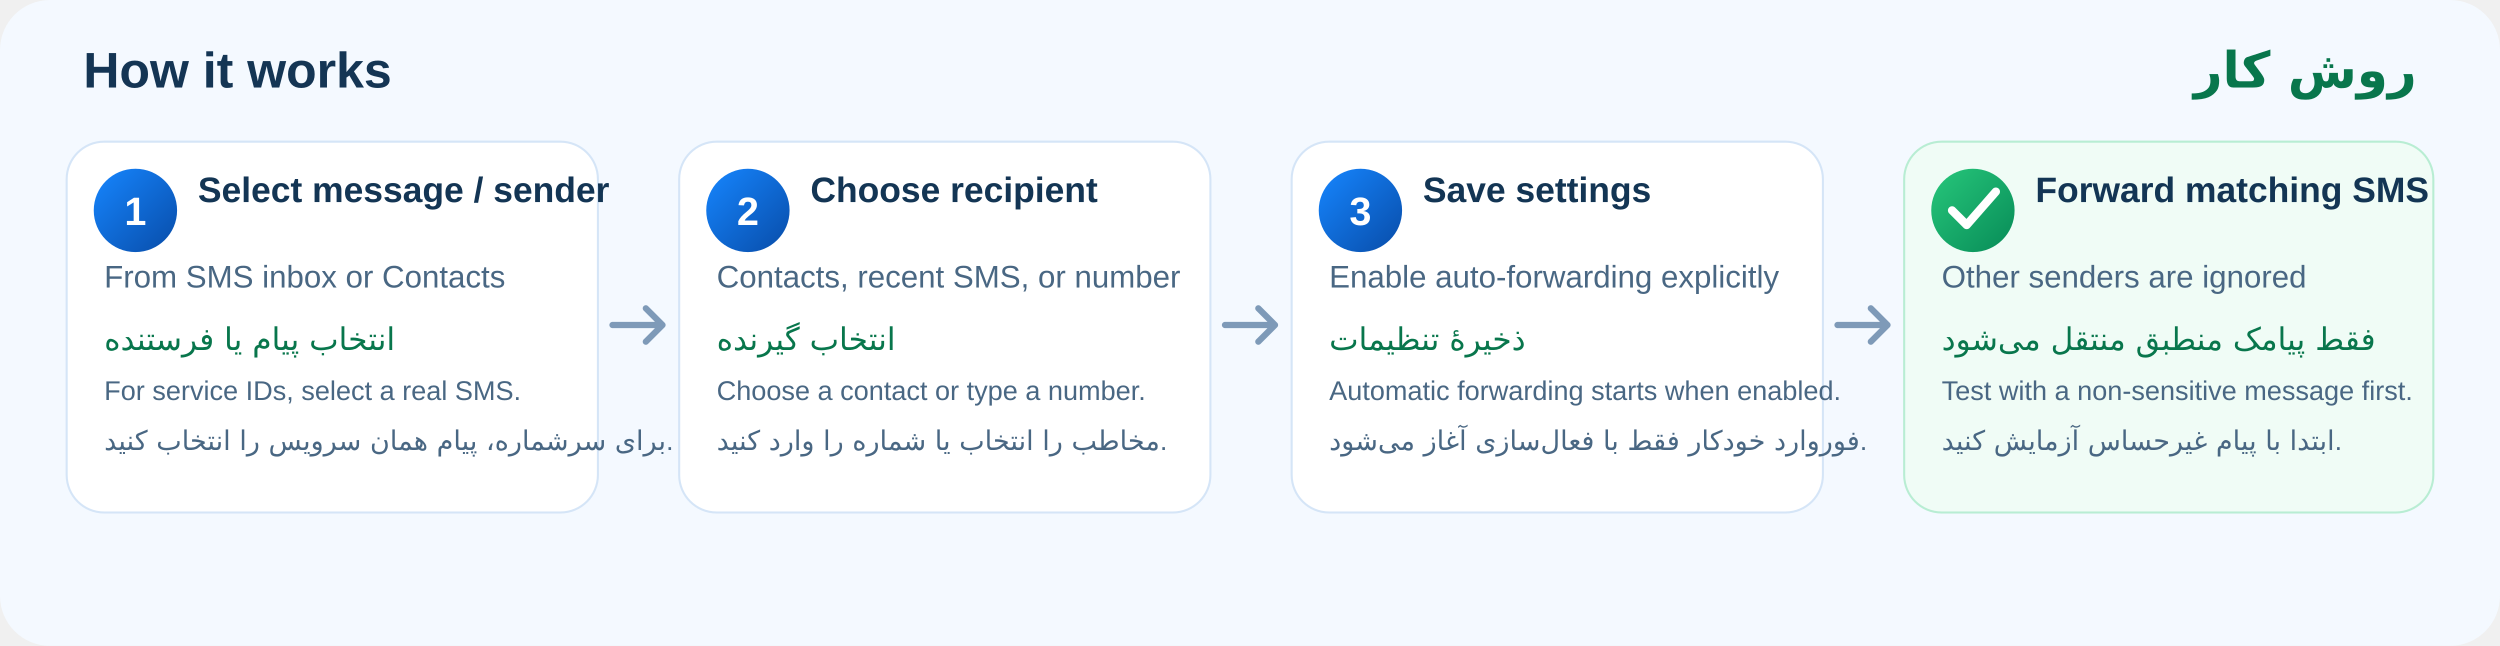
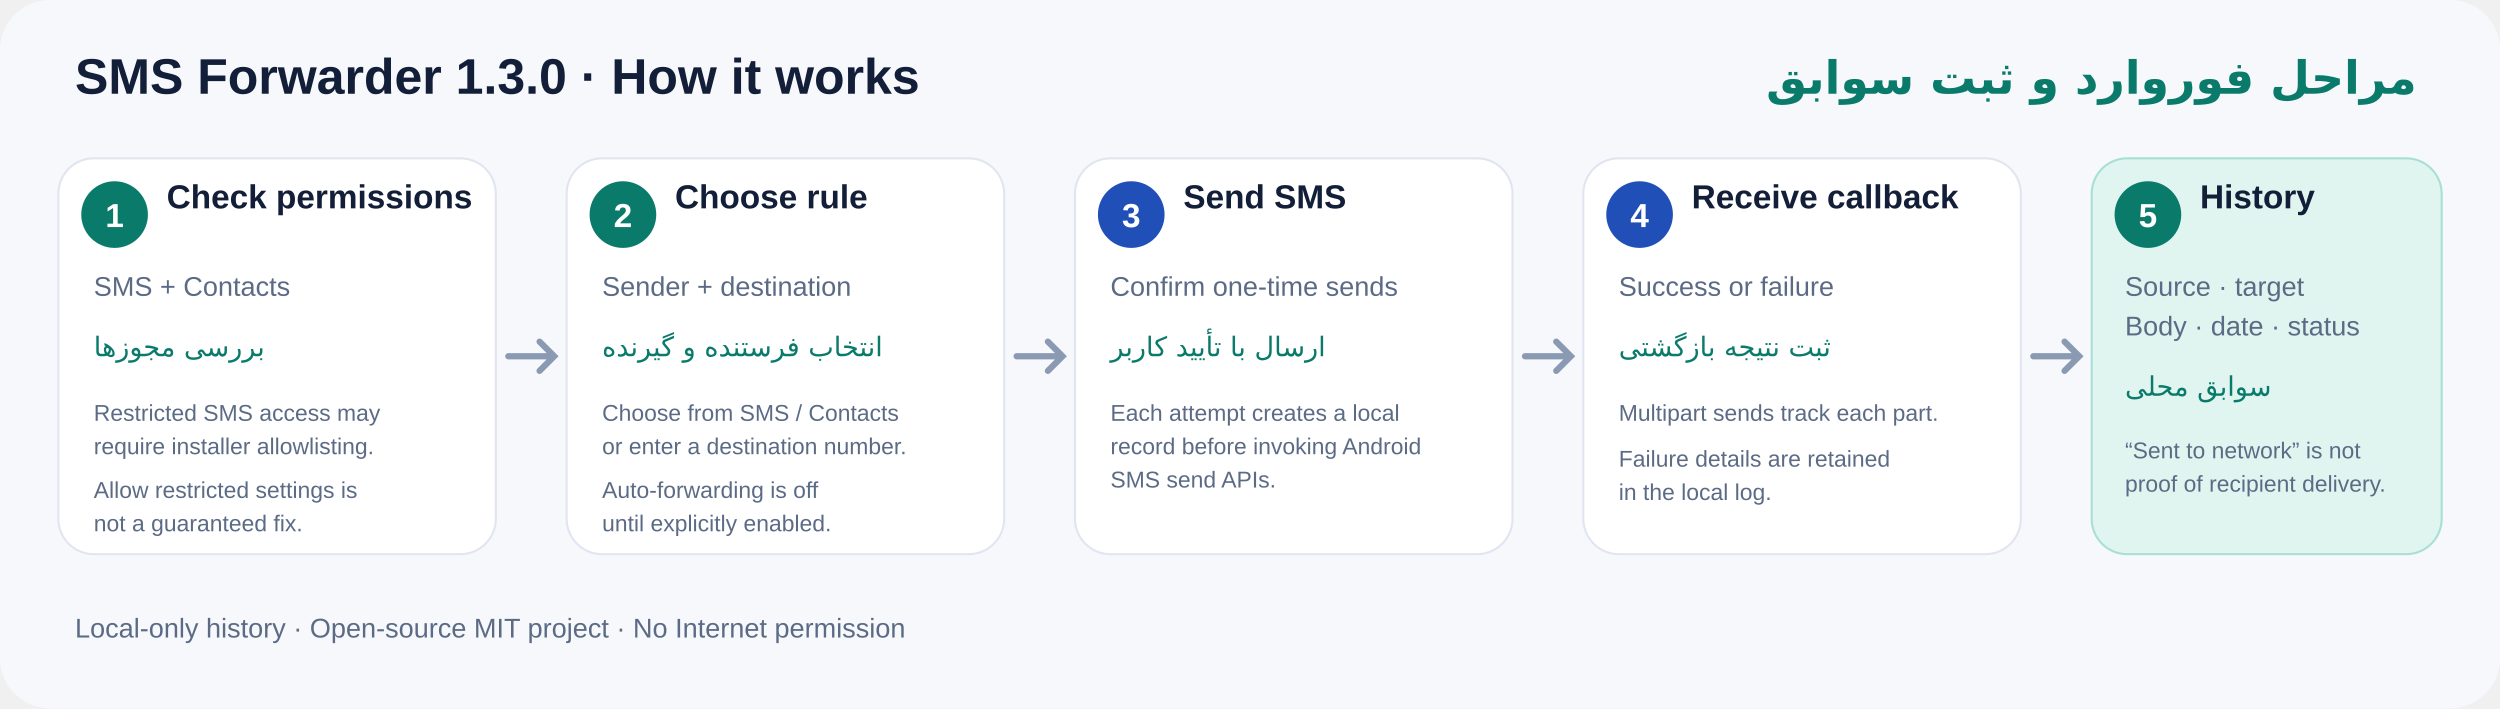
- <svg xmlns="http://www.w3.org/2000/svg" width="1200" height="310" viewBox="0 0 1200 310" role="img" aria-labelledby="title desc">
-   <defs>
-     <linearGradient id="a" x1="0" y1="0" x2="1" y2="1">
-       <stop stop-color="#1686ff" />
-       <stop offset="1" stop-color="#084ca8" />
-     </linearGradient>
-     <linearGradient id="b" x1="0" y1="0" x2="1" y2="1">
-       <stop stop-color="#27c77b" />
-       <stop offset="1" stop-color="#078b57" />
-     </linearGradient>
-   </defs>
-   <rect width="1200" height="310" rx="24" fill="#f4f9ff" />
-   <text x="40" y="42" font-family="Arial,sans-serif" font-size="24" font-weight="700" fill="#143554">How it works</text>
-   <text x="1160" y="42" text-anchor="end" font-family="Arial,sans-serif" font-size="24" font-weight="700" fill="#08764c">روش کار</text>
+ <svg xmlns="http://www.w3.org/2000/svg" width="1200" height="340" viewBox="0 0 1200 340" role="img" aria-labelledby="title desc">
+   <rect width="1200" height="340" rx="24" fill="#f6f8fc" />
+   <text x="36" y="45" font-family="Arial,sans-serif" font-size="24" font-weight="700" fill="#131f38">SMS Forwarder 1.3.0 · How it works</text>
+   <text x="1160" y="45" font-family="Arial,sans-serif" font-size="22" font-weight="700" text-anchor="end" fill="#0a7a6b">مراحل فوروارد و ثبت سوابق</text>
  <g font-family="Arial,sans-serif">
-     <g transform="translate(32 68)">
-       <rect width="255" height="178" rx="18" fill="#fff" stroke="#d5e5f7" />
-       <circle cx="33" cy="33" r="20" fill="url(#a)" />
-       <text x="33" y="40" font-size="19" font-weight="700" fill="#fff" text-anchor="middle">1</text>
-       <text x="63" y="29" font-size="17" font-weight="700" fill="#133554">Select message / sender</text>
-       <text x="18" y="70" font-size="15" fill="#496783">From SMS inbox or Contacts</text>
-       <text x="18" y="100" font-size="15" fill="#08764c">انتخاب پیام یا فرستنده</text>
-       <text x="18" y="124" font-size="13" fill="#496783">For service IDs, select a real SMS.</text>
-       <text x="18" y="148" font-size="13" fill="#496783">برای سرشماره، پیام همان سرویس را انتخاب کنید.</text>
+     <g transform="translate(28 76)">
+       <rect width="210" height="190" rx="17" fill="#fff" stroke="#e0e5f0" />
+       <circle cx="27" cy="27" r="16" fill="#0a7a6b" />
+       <text x="27" y="33" text-anchor="middle" font-size="16" font-weight="700" fill="#fff">1</text>
+       <text x="52" y="24" font-size="16" font-weight="700" fill="#131f38">Check permissions</text>
+       <text x="17" y="66" font-size="13" fill="#5c6b85">SMS + Contacts</text>
+       <text x="17" y="95" font-size="13" fill="#0a7a6b">بررسی مجوزها</text>
+       <text x="17" y="126" font-size="11" fill="#5c6b85">Restricted SMS access may</text>
+       <text x="17" y="142" font-size="11" fill="#5c6b85">require installer allowlisting.</text>
+       <text x="17" y="163" font-size="11" fill="#5c6b85">Allow restricted settings is</text>
+       <text x="17" y="179" font-size="11" fill="#5c6b85">not a guaranteed fix.</text>
    </g>
-     <path d="M294 156h24m-8-8 8 8-8 8" stroke="#7e9ab8" stroke-width="3" fill="none" stroke-linecap="round" stroke-linejoin="round" />
-     <g transform="translate(326 68)">
-       <rect width="255" height="178" rx="18" fill="#fff" stroke="#d5e5f7" />
-       <circle cx="33" cy="33" r="20" fill="url(#a)" />
-       <text x="33" y="40" font-size="19" font-weight="700" fill="#fff" text-anchor="middle">2</text>
-       <text x="63" y="29" font-size="17" font-weight="700" fill="#133554">Choose recipient</text>
-       <text x="18" y="70" font-size="15" fill="#496783">Contacts, recent SMS, or number</text>
-       <text x="18" y="100" font-size="15" fill="#08764c">انتخاب گیرنده</text>
-       <text x="18" y="124" font-size="13" fill="#496783">Choose a contact or type a number.</text>
-       <text x="18" y="148" font-size="13" fill="#496783">مخاطب را انتخاب یا شماره را وارد کنید.</text>
+     <path d="M244 171h22m-7-7 7 7-7 7" stroke="#8a9ab3" stroke-width="3" fill="none" stroke-linecap="round" />
+     <g transform="translate(272 76)">
+       <rect width="210" height="190" rx="17" fill="#fff" stroke="#e0e5f0" />
+       <circle cx="27" cy="27" r="16" fill="#0a7a6b" />
+       <text x="27" y="33" text-anchor="middle" font-size="16" font-weight="700" fill="#fff">2</text>
+       <text x="52" y="24" font-size="16" font-weight="700" fill="#131f38">Choose rule</text>
+       <text x="17" y="66" font-size="13" fill="#5c6b85">Sender + destination</text>
+       <text x="17" y="95" font-size="13" fill="#0a7a6b">انتخاب فرستنده و گیرنده</text>
+       <text x="17" y="126" font-size="11" fill="#5c6b85">Choose from SMS / Contacts</text>
+       <text x="17" y="142" font-size="11" fill="#5c6b85">or enter a destination number.</text>
+       <text x="17" y="163" font-size="11" fill="#5c6b85">Auto-forwarding is off</text>
+       <text x="17" y="179" font-size="11" fill="#5c6b85">until explicitly enabled.</text>
    </g>
-     <path d="M588 156h24m-8-8 8 8-8 8" stroke="#7e9ab8" stroke-width="3" fill="none" stroke-linecap="round" stroke-linejoin="round" />
-     <g transform="translate(620 68)">
-       <rect width="255" height="178" rx="18" fill="#fff" stroke="#d5e5f7" />
-       <circle cx="33" cy="33" r="20" fill="url(#a)" />
-       <text x="33" y="40" font-size="19" font-weight="700" fill="#fff" text-anchor="middle">3</text>
-       <text x="63" y="29" font-size="17" font-weight="700" fill="#133554">Save settings</text>
-       <text x="18" y="70" font-size="15" fill="#496783">Enable auto-forwarding explicitly</text>
-       <text x="18" y="100" font-size="15" fill="#08764c">ذخیرهٔ تنظیمات</text>
-       <text x="18" y="124" font-size="13" fill="#496783">Automatic forwarding starts when enabled.</text>
-       <text x="18" y="148" font-size="13" fill="#496783">فوروارد خودکار فقط با فعال‌سازی آغاز می‌شود.</text>
+     <path d="M488 171h22m-7-7 7 7-7 7" stroke="#8a9ab3" stroke-width="3" fill="none" stroke-linecap="round" />
+     <g transform="translate(516 76)">
+       <rect width="210" height="190" rx="17" fill="#fff" stroke="#e0e5f0" />
+       <circle cx="27" cy="27" r="16" fill="#214fb8" />
+       <text x="27" y="33" text-anchor="middle" font-size="16" font-weight="700" fill="#fff">3</text>
+       <text x="52" y="24" font-size="16" font-weight="700" fill="#131f38">Send SMS</text>
+       <text x="17" y="66" font-size="13" fill="#5c6b85">Confirm one-time sends</text>
+       <text x="17" y="95" font-size="13" fill="#0a7a6b">ارسال با تأیید کاربر</text>
+       <text x="17" y="126" font-size="11" fill="#5c6b85">Each attempt creates a local</text>
+       <text x="17" y="142" font-size="11" fill="#5c6b85">record before invoking Android</text>
+       <text x="17" y="158" font-size="11" fill="#5c6b85">SMS send APIs.</text>
    </g>
-     <path d="M882 156h24m-8-8 8 8-8 8" stroke="#7e9ab8" stroke-width="3" fill="none" stroke-linecap="round" stroke-linejoin="round" />
-     <g transform="translate(914 68)">
-       <rect width="254" height="178" rx="18" fill="#f0fcf6" stroke="#b8edd3" />
-       <circle cx="33" cy="33" r="20" fill="url(#b)" />
-       <path d="M23 33l7 7 14-16" stroke="#fff" stroke-width="4" fill="none" stroke-linecap="round" stroke-linejoin="round" />
-       <text x="63" y="29" font-size="17" font-weight="700" fill="#133554">Forward matching SMS</text>
-       <text x="18" y="70" font-size="15" fill="#496783">Other senders are ignored</text>
-       <text x="18" y="100" font-size="15" fill="#08764c">فقط پیامک منطبق منتقل می‌شود</text>
-       <text x="18" y="124" font-size="13" fill="#496783">Test with a non-sensitive message first.</text>
-       <text x="18" y="148" font-size="13" fill="#496783">ابتدا با پیام غیرحساس آزمایش کنید.</text>
+     <path d="M732 171h22m-7-7 7 7-7 7" stroke="#8a9ab3" stroke-width="3" fill="none" stroke-linecap="round" />
+     <g transform="translate(760 76)">
+       <rect width="210" height="190" rx="17" fill="#fff" stroke="#e0e5f0" />
+       <circle cx="27" cy="27" r="16" fill="#214fb8" />
+       <text x="27" y="33" text-anchor="middle" font-size="16" font-weight="700" fill="#fff">4</text>
+       <text x="52" y="24" font-size="16" font-weight="700" fill="#131f38">Receive callback</text>
+       <text x="17" y="66" font-size="13" fill="#5c6b85">Success or failure</text>
+       <text x="17" y="95" font-size="13" fill="#0a7a6b">ثبت نتیجه بازگشتی</text>
+       <text x="17" y="126" font-size="11" fill="#5c6b85">Multipart sends track each part.</text>
+       <text x="17" y="148" font-size="11" fill="#5c6b85">Failure details are retained</text>
+       <text x="17" y="164" font-size="11" fill="#5c6b85">in the local log.</text>
+     </g>
+     <path d="M976 171h22m-7-7 7 7-7 7" stroke="#8a9ab3" stroke-width="3" fill="none" stroke-linecap="round" />
+     <g transform="translate(1004 76)">
+       <rect width="168" height="190" rx="17" fill="#e0f5f0" stroke="#a8dfd4" />
+       <circle cx="27" cy="27" r="16" fill="#0a7a6b" />
+       <text x="27" y="33" text-anchor="middle" font-size="16" font-weight="700" fill="#fff">5</text>
+       <text x="52" y="24" font-size="16" font-weight="700" fill="#131f38">History</text>
+       <text x="16" y="66" font-size="13" fill="#5c6b85">Source · target</text>
+       <text x="16" y="85" font-size="13" fill="#5c6b85">Body · date · status</text>
+       <text x="16" y="114" font-size="13" fill="#0a7a6b">سوابق محلی</text>
+       <text x="16" y="144" font-size="11" fill="#5c6b85">“Sent to network” is not</text>
+       <text x="16" y="160" font-size="11" fill="#5c6b85">proof of recipient delivery.</text>
    </g>
  </g>
+   <text x="36" y="306" font-family="Arial,sans-serif" font-size="13" fill="#5c6b85">Local-only history · Open-source MIT project · No Internet permission</text>
</svg>
